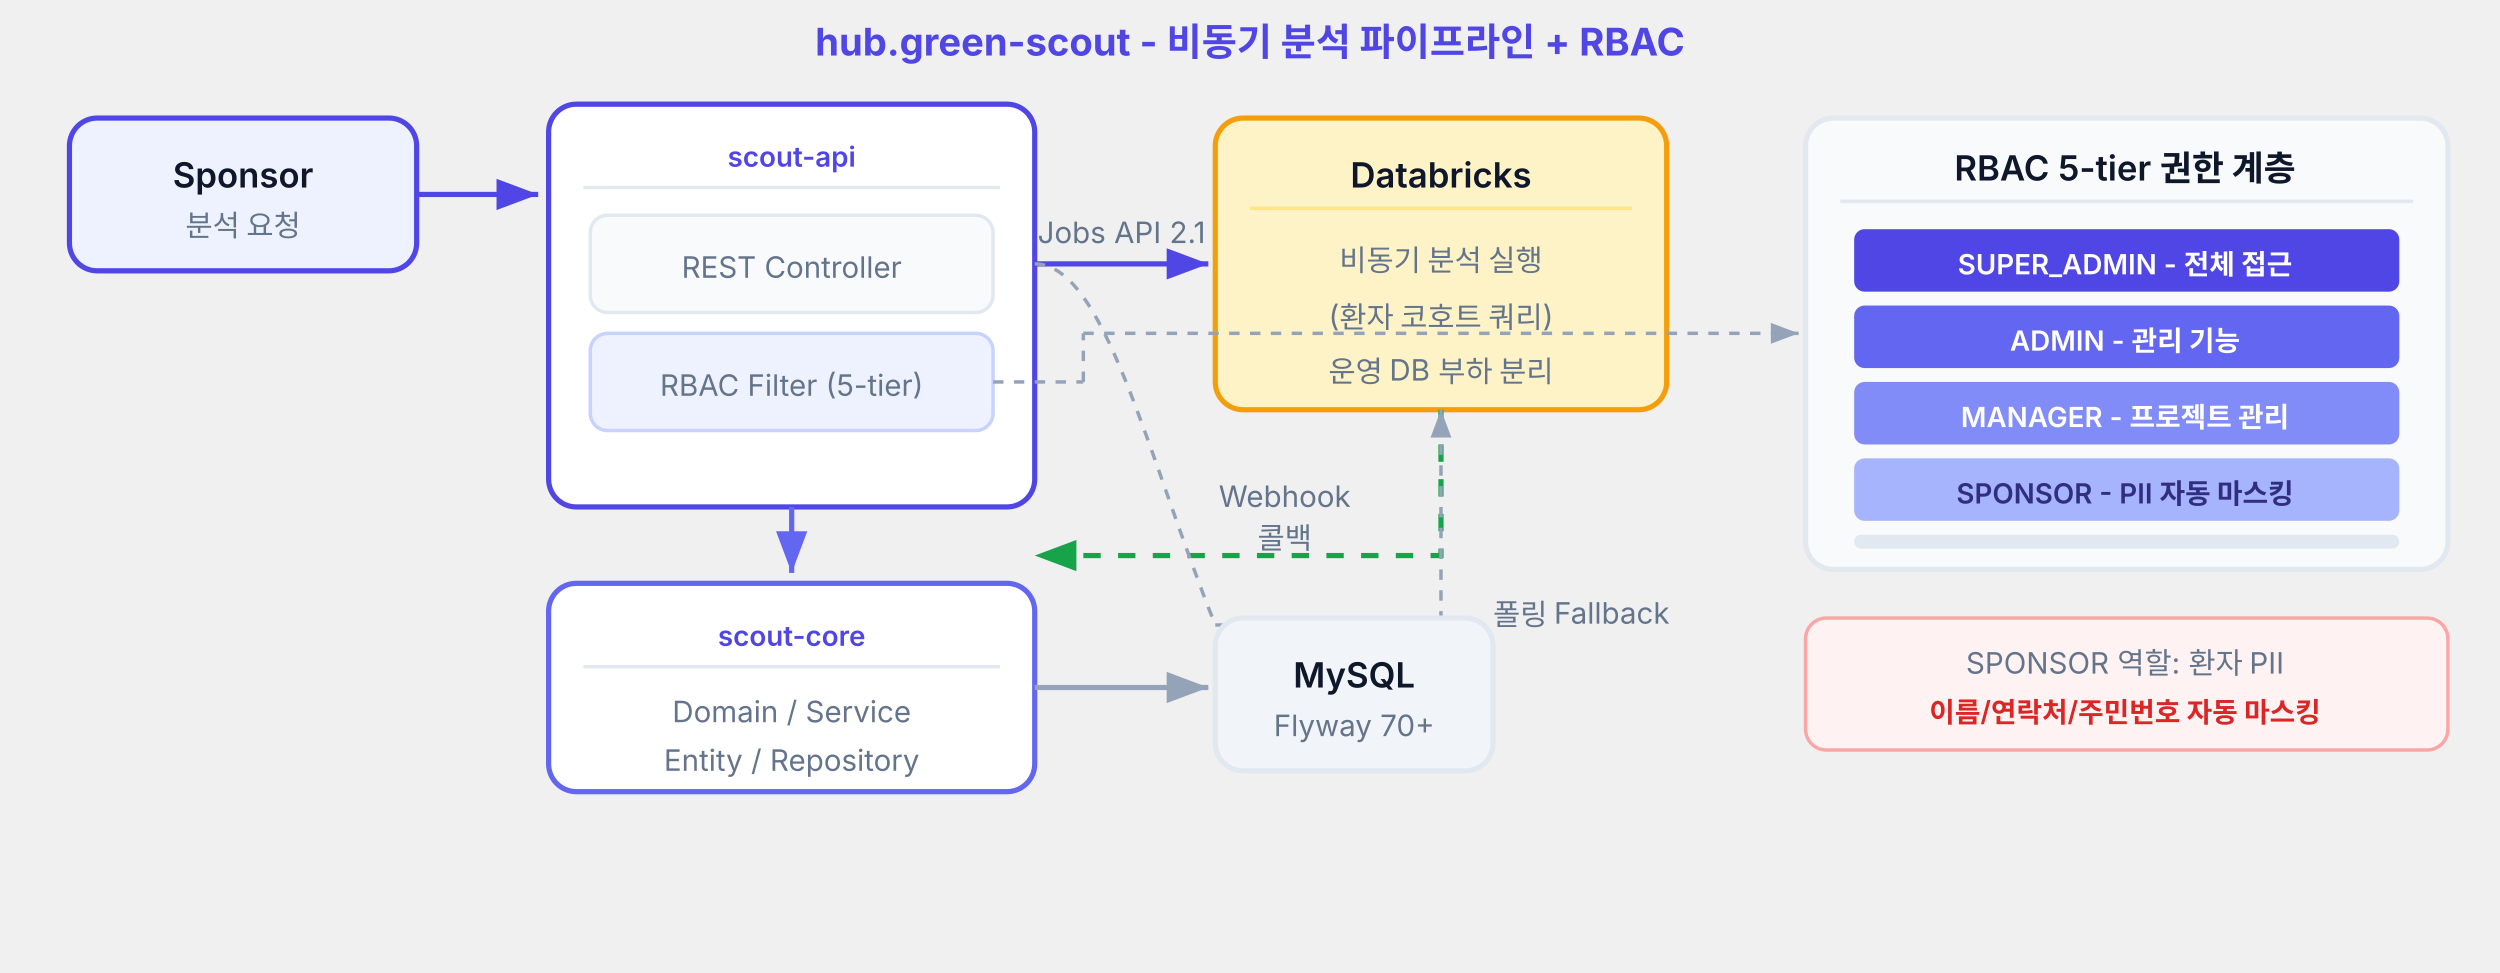
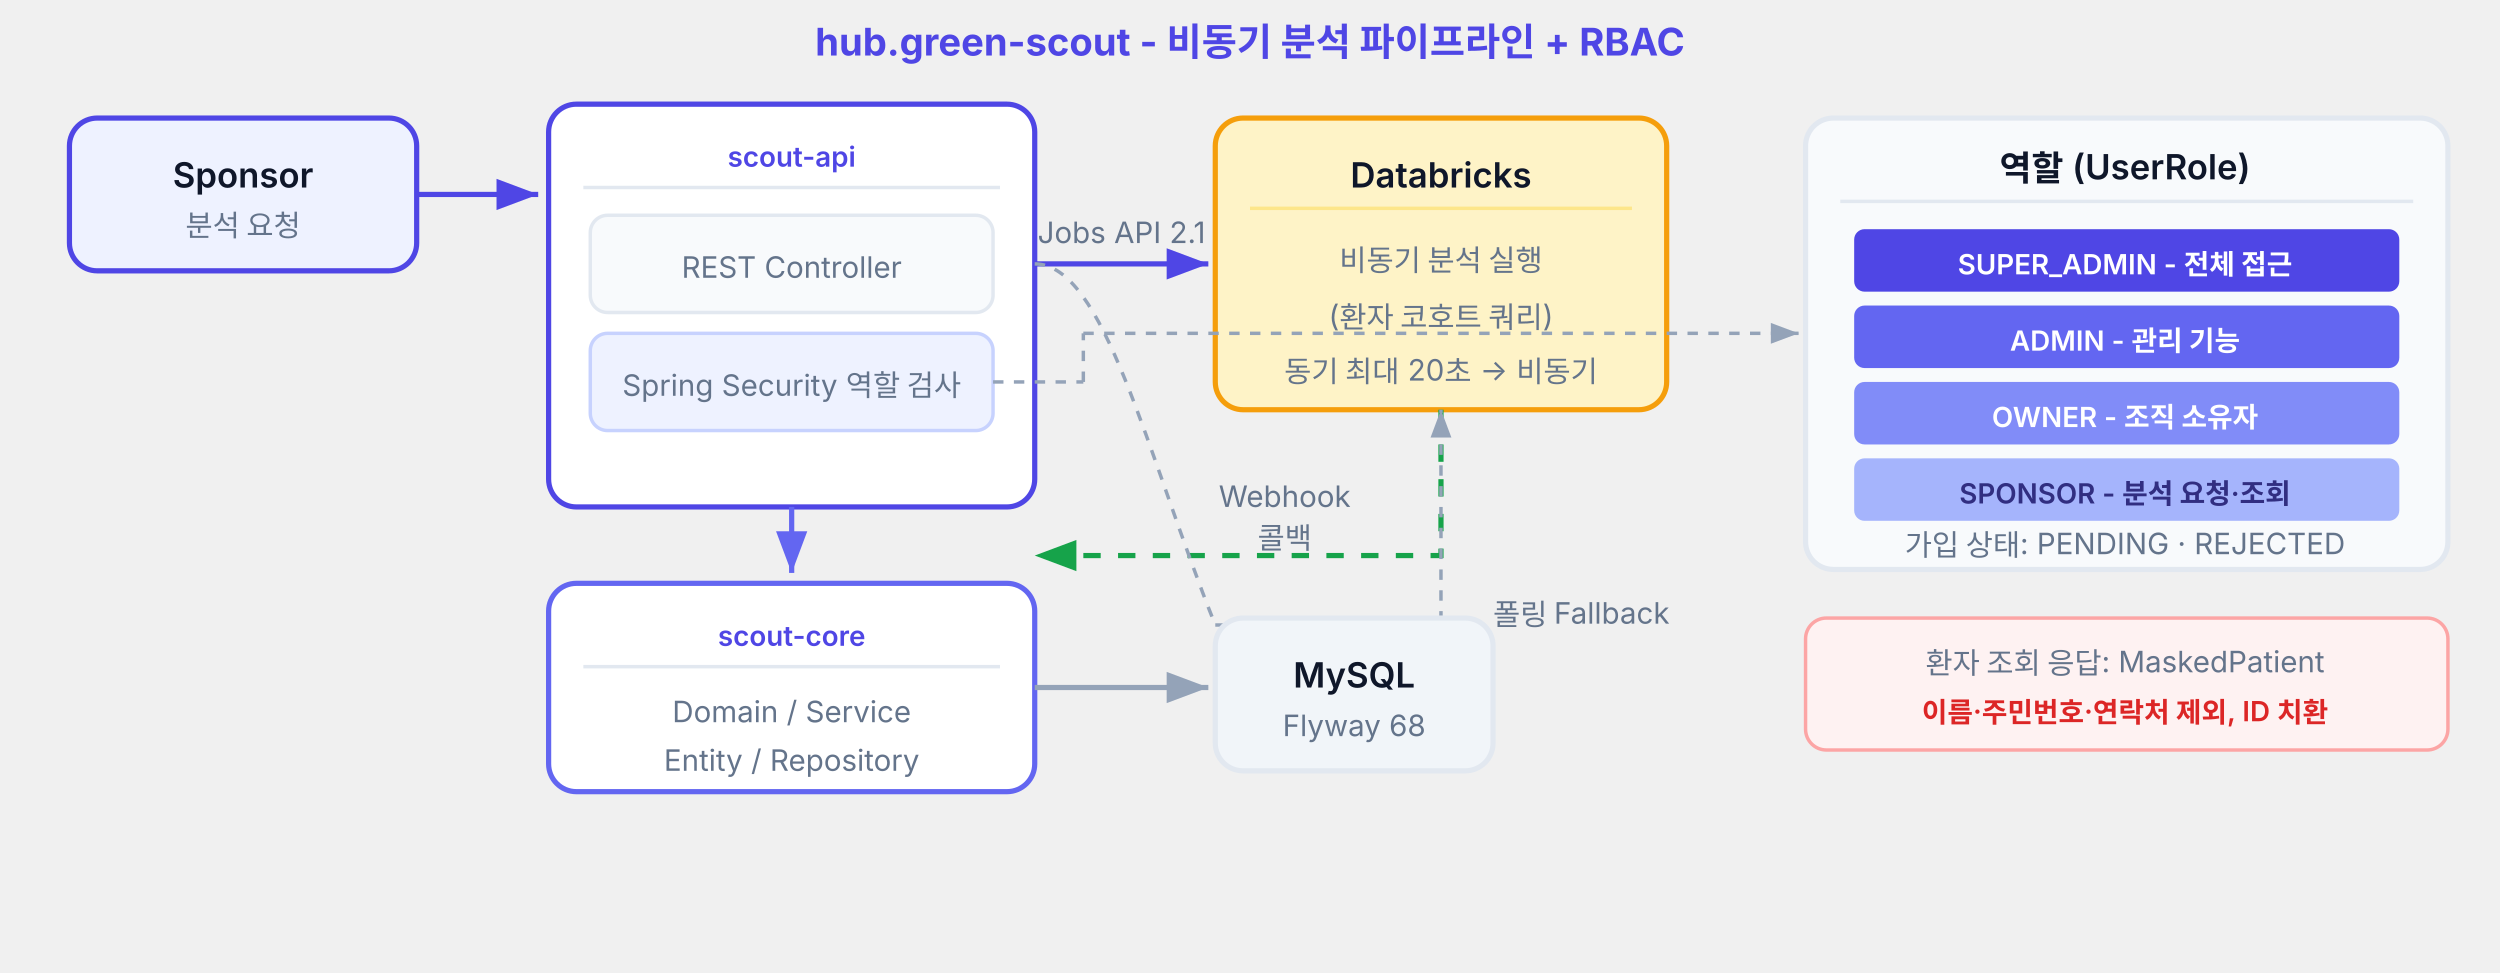
<svg xmlns="http://www.w3.org/2000/svg" viewBox="0 0 720 280" fill="none">
  <style>
    text { font-family: 'Pretendard Variable', 'Inter', system-ui, sans-serif; }
    .title { font-size: 11px; font-weight: 700; fill: #4f46e5; }
    .label { font-size: 10px; font-weight: 600; fill: #0f172a; }
    .sublabel { font-size: 8.5px; fill: #64748b; }
    .module { font-size: 8px; font-weight: 600; fill: #4f46e5; }
  </style>
  <text x="360" y="16" text-anchor="middle" class="title">hub.green-scout  -  비동기 분석 파이프라인 + RBAC</text>
  <rect x="20" y="34" width="100" height="44" rx="8" fill="#eef2ff" stroke="#4f46e5" stroke-width="1.5" />
  <text x="70" y="54" text-anchor="middle" class="label">Sponsor</text>
  <text x="70" y="68" text-anchor="middle" class="sublabel">분석 요청</text>
  <line x1="120" y1="56" x2="155" y2="56" stroke="#4f46e5" stroke-width="1.5" marker-end="url(#aBlue)" />
  <rect x="158" y="30" width="140" height="116" rx="8" fill="#fff" stroke="#4f46e5" stroke-width="1.5" />
  <text x="228" y="48" text-anchor="middle" class="module">scout-api</text>
  <line x1="168" y1="54" x2="288" y2="54" stroke="#e2e8f0" stroke-width="1" />
  <rect x="170" y="62" width="116" height="28" rx="5" fill="#f8fafc" stroke="#e2e8f0" stroke-width="1" />
  <text x="228" y="80" text-anchor="middle" class="sublabel">REST Controller</text>
  <rect x="170" y="96" width="116" height="28" rx="5" fill="#eef2ff" stroke="#c7d2fe" stroke-width="1" />
-   <text x="228" y="114" text-anchor="middle" class="sublabel">RBAC Filter (5-tier)</text>
+   <text x="228" y="114" text-anchor="middle" class="sublabel">Spring Security 역할 검사</text>
  <line x1="298" y1="76" x2="348" y2="76" stroke="#4f46e5" stroke-width="1.5" marker-end="url(#aBlue)" />
  <text x="323" y="70" text-anchor="middle" class="sublabel">Jobs API 2.1</text>
  <rect x="350" y="34" width="130" height="84" rx="8" fill="#fef3c7" stroke="#f59e0b" stroke-width="1.5" />
  <text x="415" y="54" text-anchor="middle" class="label">Databricks</text>
  <line x1="360" y1="60" x2="470" y2="60" stroke="#fde68a" stroke-width="1" />
  <text x="415" y="78" text-anchor="middle" class="sublabel">비동기 분석 실행</text>
  <text x="415" y="94" text-anchor="middle" class="sublabel">(환자 코호트 쿼리)</text>
-   <text x="415" y="110" text-anchor="middle" class="sublabel">운영 DB 부하 분리</text>
+   <text x="415" y="110" text-anchor="middle" class="sublabel">동기 최대 20초 → 비동기</text>
  <path d="M415,118 L415,160 L298,160" stroke="#16a34a" stroke-width="1.5" stroke-dasharray="5" marker-end="url(#aGreen)" />
  <text x="370" y="146" text-anchor="middle" class="sublabel">Webhook</text>
  <text x="370" y="158" text-anchor="middle" class="sublabel">콜백</text>
  <path d="M298,76 C318,76 330,130 350,180" stroke="#94a3b8" stroke-width="1" stroke-dasharray="3" />
  <path d="M350,180 L415,180 L415,118" stroke="#94a3b8" stroke-width="1" stroke-dasharray="3" marker-end="url(#aGray)" />
  <text x="430" y="180" class="sublabel">폴링 Fallback</text>
  <rect x="158" y="168" width="140" height="60" rx="8" fill="#fff" stroke="#6366f1" stroke-width="1.5" />
  <text x="228" y="186" text-anchor="middle" class="module">scout-core</text>
  <line x1="168" y1="192" x2="288" y2="192" stroke="#e2e8f0" stroke-width="1" />
  <text x="228" y="208" text-anchor="middle" class="sublabel">Domain / Service</text>
  <text x="228" y="222" text-anchor="middle" class="sublabel">Entity / Repository</text>
  <line x1="228" y1="146" x2="228" y2="165" stroke="#6366f1" stroke-width="1.5" marker-end="url(#aPurple)" />
  <rect x="350" y="178" width="80" height="44" rx="8" fill="#f1f5f9" stroke="#e2e8f0" stroke-width="1.5" />
  <text x="390" y="198" text-anchor="middle" class="label">MySQL</text>
-   <text x="390" y="212" text-anchor="middle" class="sublabel">Flyway 70+</text>
+   <text x="390" y="212" text-anchor="middle" class="sublabel">Flyway 68</text>
  <line x1="298" y1="198" x2="348" y2="198" stroke="#94a3b8" stroke-width="1.5" marker-end="url(#aGray)" />
  <rect x="520" y="34" width="185" height="130" rx="8" fill="#f8fafc" stroke="#e2e8f0" stroke-width="1.5" />
-   <text x="612" y="52" text-anchor="middle" class="label">RBAC 5-tier 권한 계층</text>
+   <text x="612" y="52" text-anchor="middle" class="label">역할 (UserRole)</text>
  <line x1="530" y1="58" x2="695" y2="58" stroke="#e2e8f0" stroke-width="1" />
  <rect x="534" y="66" width="157" height="18" rx="3" fill="#4f46e5" />
  <text x="612" y="79" text-anchor="middle" style="font-size:8px;fill:#fff;font-weight:600;">SUPER_ADMIN - 전체 접근</text>
  <rect x="534" y="88" width="157" height="18" rx="3" fill="#6366f1" />
  <text x="612" y="101" text-anchor="middle" style="font-size:8px;fill:#fff;font-weight:600;">ADMIN - 관리 기능</text>
  <rect x="534" y="110" width="157" height="18" rx="3" fill="#818cf8" />
-   <text x="612" y="123" text-anchor="middle" style="font-size:8px;fill:#fff;font-weight:600;">MANAGER - 프로젝트 관리</text>
+   <text x="612" y="123" text-anchor="middle" style="font-size:8px;fill:#fff;font-weight:600;">OWNER - 조직 소유자</text>
  <rect x="534" y="132" width="157" height="18" rx="3" fill="#a5b4fc" />
-   <text x="612" y="145" text-anchor="middle" style="font-size:8px;fill:#312e81;font-weight:600;">SPONSOR - PII 자동 마스킹</text>
-   <rect x="534" y="154" width="157" height="4" rx="2" fill="#e2e8f0" />
+   <text x="612" y="145" text-anchor="middle" style="font-size:8px;fill:#312e81;font-weight:600;">SPONSOR - 분석 요청·조회</text>
+   <text x="612" y="160" text-anchor="middle" class="sublabel">가입 상태: PENDING · REJECTED</text>
  <rect x="520" y="178" width="185" height="38" rx="6" fill="#fef2f2" stroke="#fca5a5" stroke-width="1" />
-   <text x="612" y="194" text-anchor="middle" class="sublabel">SPONSOR 역할: 환자 PII</text>
-   <text x="612" y="208" text-anchor="middle" style="font-size:8px;fill:#dc2626;font-weight:600;">이름/연락처/주민번호 자동 마스킹</text>
+   <text x="612" y="194" text-anchor="middle" class="sublabel">환자 조회 응답: MaskedPatient</text>
+   <text x="612" y="208" text-anchor="middle" style="font-size:8px;fill:#dc2626;font-weight:600;">이름·주민번호·연락처 제외, ID 치환</text>
  <line x1="286" y1="110" x2="312" y2="110" stroke="#94a3b8" stroke-width="1" stroke-dasharray="3" />
  <line x1="312" y1="110" x2="312" y2="96" stroke="#94a3b8" stroke-width="1" stroke-dasharray="3" />
  <line x1="312" y1="96" x2="518" y2="96" stroke="#94a3b8" stroke-width="1" stroke-dasharray="3" marker-end="url(#aGray)" />
  <defs>
    <marker id="aBlue" markerWidth="8" markerHeight="6" refX="8" refY="3" orient="auto">
      <path d="M0,0 L8,3 L0,6" fill="#4f46e5" />
    </marker>
    <marker id="aGreen" markerWidth="8" markerHeight="6" refX="8" refY="3" orient="auto">
      <path d="M0,0 L8,3 L0,6" fill="#16a34a" />
    </marker>
    <marker id="aGray" markerWidth="8" markerHeight="6" refX="8" refY="3" orient="auto">
      <path d="M0,0 L8,3 L0,6" fill="#94a3b8" />
    </marker>
    <marker id="aPurple" markerWidth="8" markerHeight="6" refX="8" refY="3" orient="auto">
      <path d="M0,0 L8,3 L0,6" fill="#6366f1" />
    </marker>
  </defs>
</svg>
